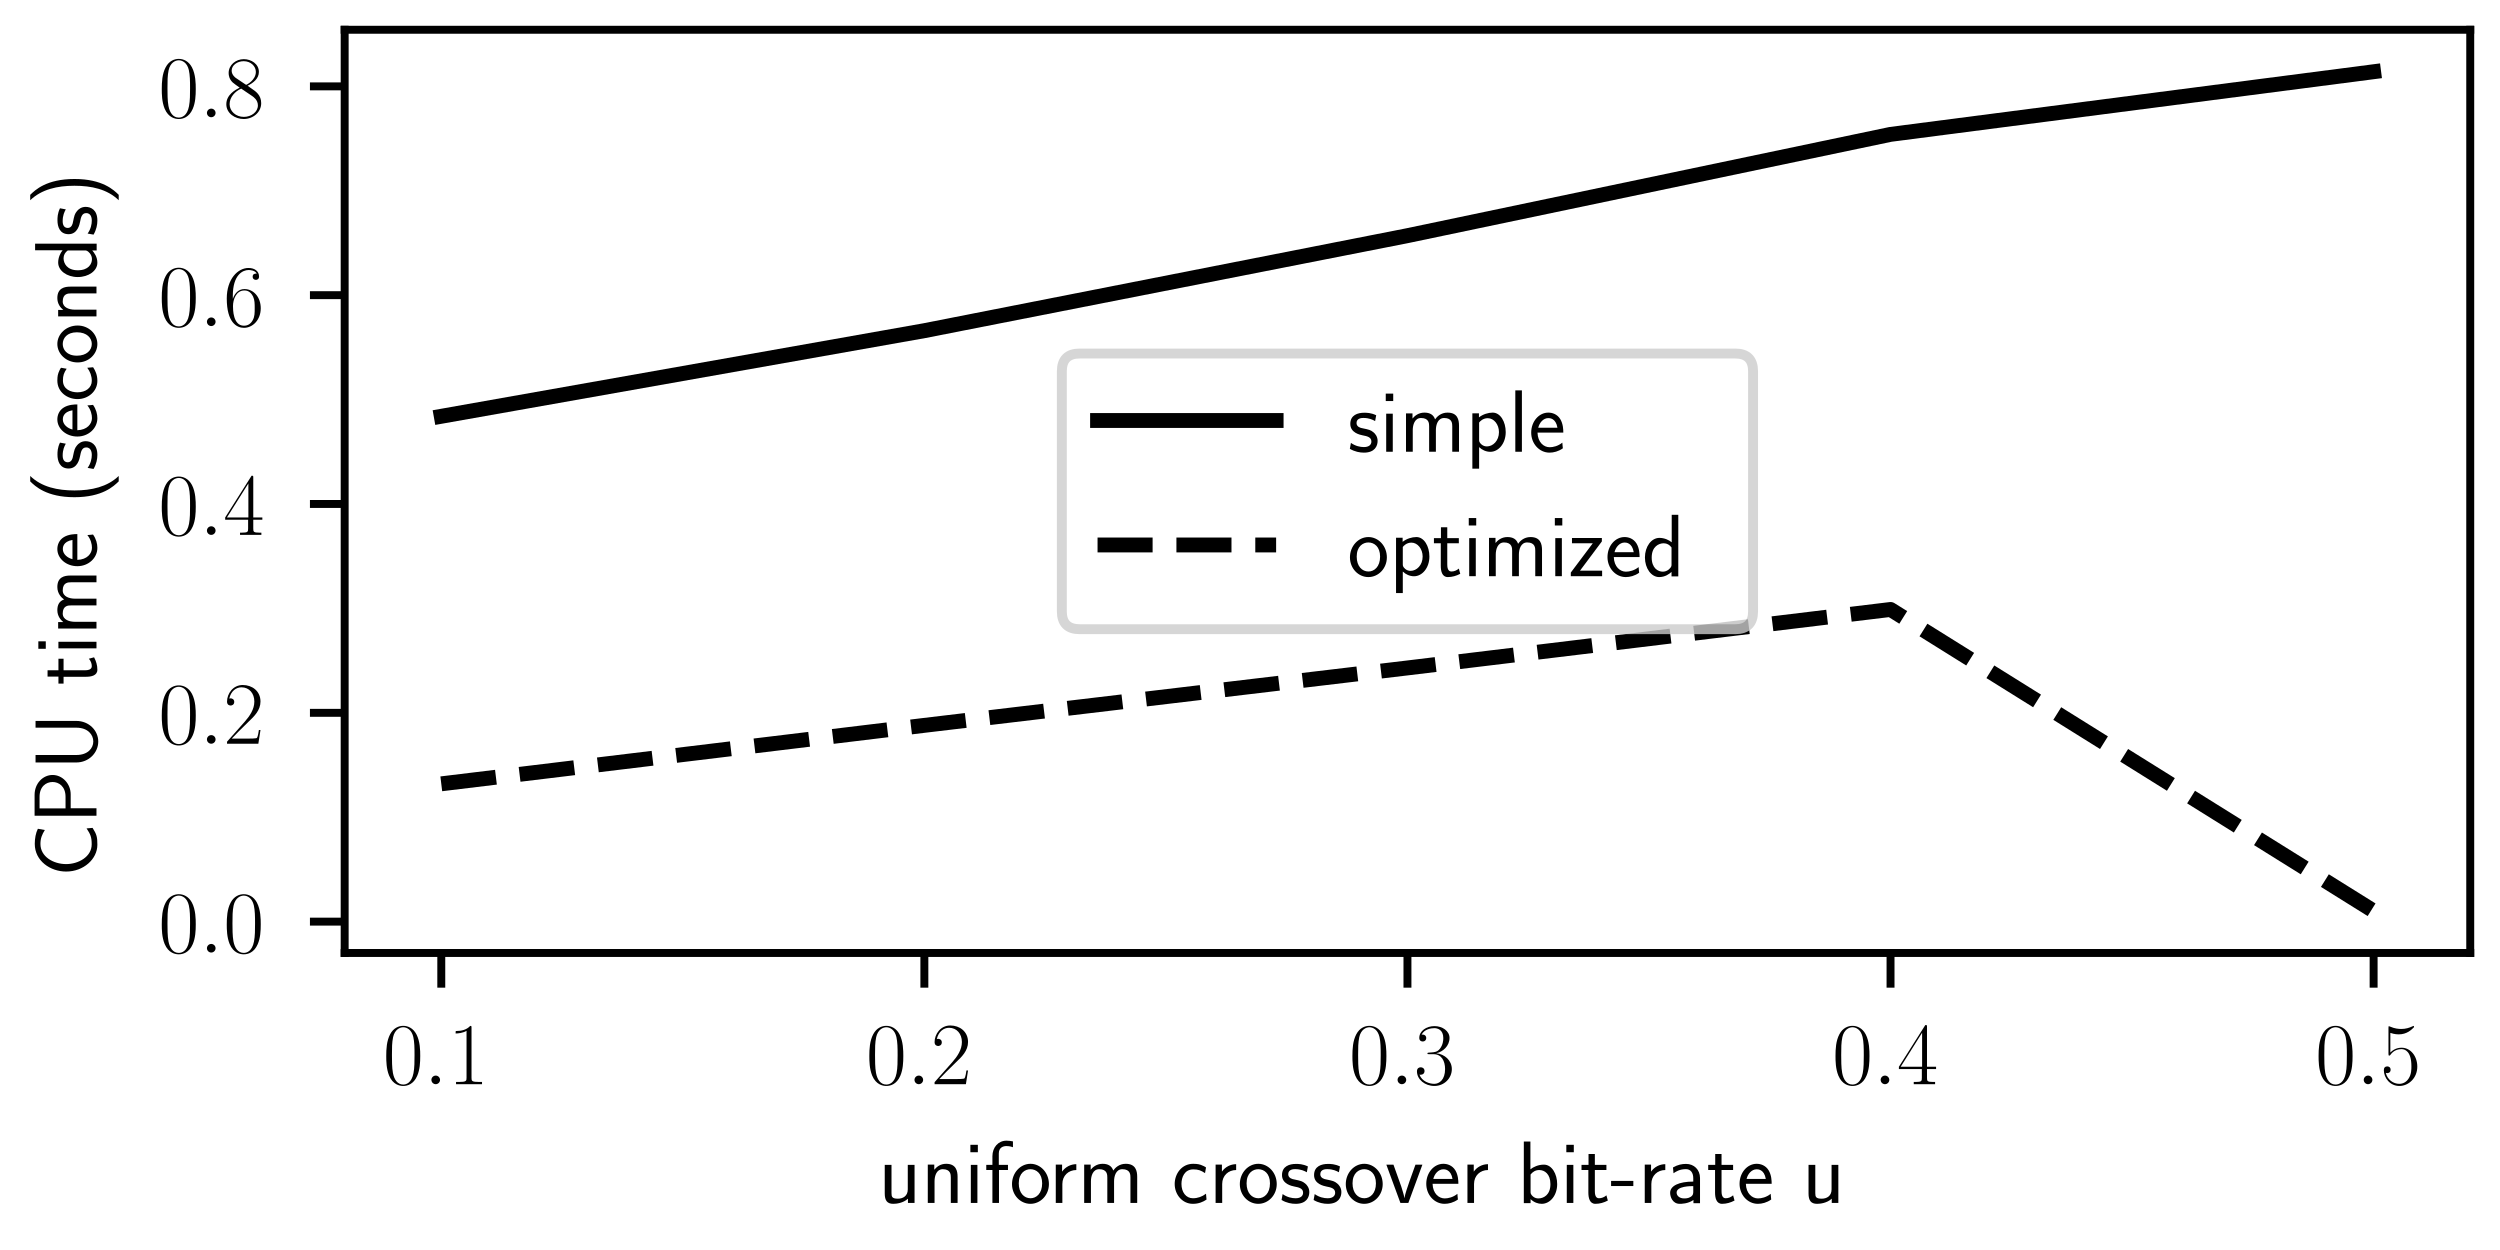
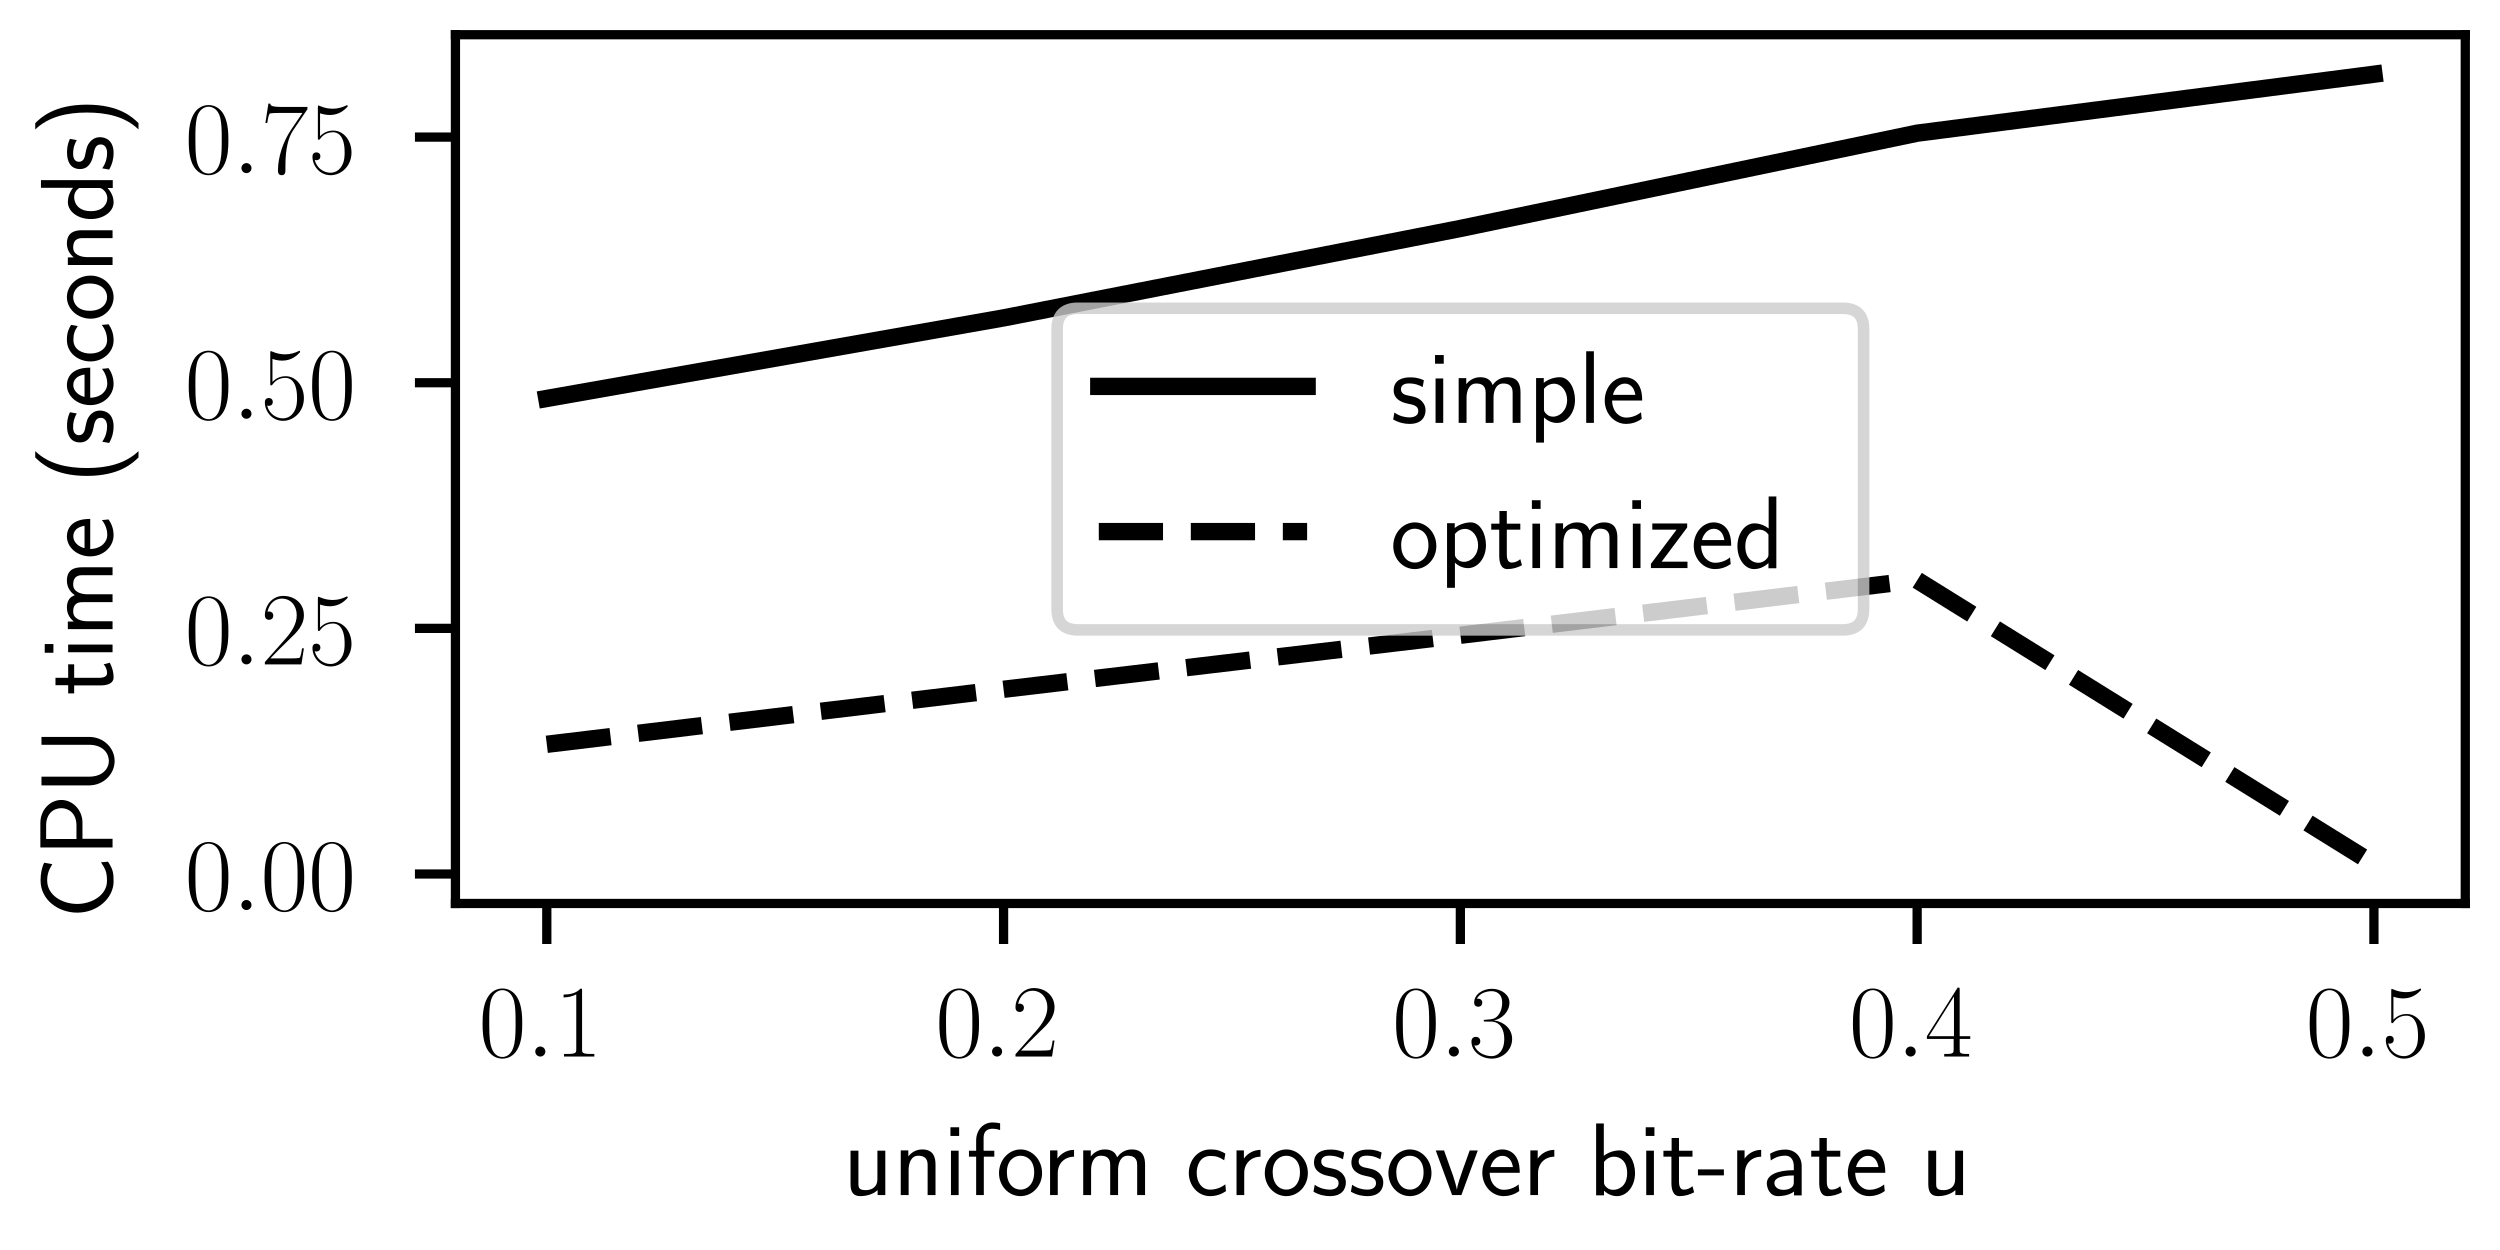
- <svg xmlns="http://www.w3.org/2000/svg" xmlns:xlink="http://www.w3.org/1999/xlink" width="252pt" height="126pt" viewBox="0 0 252 126" version="1.1">
+ <svg xmlns="http://www.w3.org/2000/svg" xmlns:xlink="http://www.w3.org/1999/xlink" width="216pt" height="108pt" viewBox="0 0 216 108" version="1.1">
  <defs>
    <style type="text/css">*{stroke-linejoin: round; stroke-linecap: butt}</style>
  </defs>
  <g id="figure_1">
    <g id="patch_1">
-       <path d="M 0 126  L 252 126  L 252 0  L 0 0  z " style="fill: #ffffff" />
+       <path d="M 0 108  L 216 108  L 216 0  L 0 0  z " style="fill: #ffffff" />
    </g>
    <g id="axes_1">
      <g id="patch_2">
-         <path d="M 34.742 96.06  L 249 96.06  L 249 3  L 34.742 3  z " style="fill: #ffffff" />
+         <path d="M 39.35 78.06  L 213 78.06  L 213 3  L 39.35 3  z " style="fill: #ffffff" />
      </g>
      <g id="matplotlib.axis_1">
        <g id="xtick_1">
          <g id="line2d_1">
            <defs>
-               <path id="mcf95b35ab1" d="M 0 0  L 0 3.5  " style="stroke: #000000; stroke-width: 0.8" />
-             </defs>
-             <g>
-               <use xlink:href="#mcf95b35ab1" x="44.481" y="96.06" style="stroke: #000000; stroke-width: 0.8" />
+               <path id="m499498ae72" d="M 0 0  L 0 3.5  " style="stroke: #000000; stroke-width: 0.8" />
+             </defs>
+             <g>
+               <use xlink:href="#m499498ae72" x="47.243" y="78.06" style="stroke: #000000; stroke-width: 0.8" />
            </g>
          </g>
          <g id="text_1">
-             <g transform="translate(38.59322 109.2862) scale(0.09 -0.09)">
+             <g transform="translate(41.3551 91.28619) scale(0.09 -0.09)">
              <defs>
                <path id="CMR17-30" d="M 2688 2025  C 2688 2416 2682 3080 2413 3591  C 2176 4039 1798 4198 1466 4198  C 1158 4198 768 4058 525 3597  C 269 3118 243 2524 243 2025  C 243 1661 250 1106 448 619  C 723 -39 1216 -128 1466 -128  C 1760 -128 2208 -7 2470 600  C 2662 1042 2688 1559 2688 2025  z M 1466 -26  C 1056 -26 813 325 723 812  C 653 1188 653 1738 653 2096  C 653 2588 653 2997 736 3387  C 858 3929 1216 4096 1466 4096  C 1728 4096 2067 3923 2189 3400  C 2272 3036 2278 2607 2278 2096  C 2278 1680 2278 1169 2202 792  C 2067 95 1690 -26 1466 -26  z " transform="scale(0.015625)" />
                <path id="CMMI12-3a" d="M 1178 307  C 1178 492 1024 619 870 619  C 685 619 557 466 557 313  C 557 128 710 0 864 0  C 1050 0 1178 153 1178 307  z " transform="scale(0.015625)" />
                <path id="CMR17-31" d="M 1702 4058  C 1702 4192 1696 4192 1606 4192  C 1357 3916 979 3827 621 3827  C 602 3827 570 3827 563 3808  C 557 3795 557 3782 557 3648  C 755 3648 1088 3686 1344 3839  L 1344 461  C 1344 236 1331 160 781 160  L 589 160  L 589 0  C 896 0 1216 0 1523 0  C 1830 0 2150 0 2458 0  L 2458 160  L 2266 160  C 1715 160 1702 230 1702 458  L 1702 4058  z " transform="scale(0.015625)" />
              </defs>
              <use xlink:href="#CMR17-30" transform="scale(0.996264)" />
              <use xlink:href="#CMMI12-3a" transform="translate(45.69048 0) scale(0.996264)" />
              <use xlink:href="#CMR17-31" transform="translate(72.78765 0) scale(0.996264)" />
            </g>
          </g>
        </g>
        <g id="xtick_2">
          <g id="line2d_2">
            <g>
-               <use xlink:href="#mcf95b35ab1" x="93.176" y="96.06" style="stroke: #000000; stroke-width: 0.8" />
+               <use xlink:href="#m499498ae72" x="86.709" y="78.06" style="stroke: #000000; stroke-width: 0.8" />
            </g>
          </g>
          <g id="text_2">
-             <g transform="translate(87.2882 109.2862) scale(0.09 -0.09)">
+             <g transform="translate(80.82107 91.28619) scale(0.09 -0.09)">
              <defs>
                <path id="CMR17-32" d="M 2669 989  L 2554 989  C 2490 536 2438 459 2413 420  C 2381 369 1920 369 1830 369  L 602 369  C 832 619 1280 1072 1824 1597  C 2214 1967 2669 2402 2669 3035  C 2669 3790 2067 4224 1395 4224  C 691 4224 262 3604 262 3030  C 262 2780 448 2748 525 2748  C 589 2748 781 2787 781 3010  C 781 3207 614 3264 525 3264  C 486 3264 448 3258 422 3245  C 544 3790 915 4058 1306 4058  C 1862 4058 2227 3617 2227 3035  C 2227 2479 1901 2000 1536 1584  L 262 146  L 262 0  L 2515 0  L 2669 989  z " transform="scale(0.015625)" />
              </defs>
              <use xlink:href="#CMR17-30" transform="scale(0.996264)" />
              <use xlink:href="#CMMI12-3a" transform="translate(45.69048 0) scale(0.996264)" />
              <use xlink:href="#CMR17-32" transform="translate(72.78765 0) scale(0.996264)" />
            </g>
          </g>
        </g>
        <g id="xtick_3">
          <g id="line2d_3">
            <g>
-               <use xlink:href="#mcf95b35ab1" x="141.871" y="96.06" style="stroke: #000000; stroke-width: 0.8" />
+               <use xlink:href="#m499498ae72" x="126.175" y="78.06" style="stroke: #000000; stroke-width: 0.8" />
            </g>
          </g>
          <g id="text_3">
-             <g transform="translate(135.9832 109.2862) scale(0.09 -0.09)">
+             <g transform="translate(120.287 91.28619) scale(0.09 -0.09)">
              <defs>
                <path id="CMR17-33" d="M 1414 2157  C 1984 2157 2234 1662 2234 1090  C 2234 320 1824 25 1453 25  C 1114 25 563 194 390 693  C 422 680 454 680 486 680  C 640 680 755 782 755 948  C 755 1133 614 1216 486 1216  C 378 1216 211 1165 211 926  C 211 335 787 -128 1466 -128  C 2176 -128 2720 430 2720 1085  C 2720 1707 2208 2157 1600 2227  C 2086 2328 2554 2756 2554 3329  C 2554 3820 2048 4179 1472 4179  C 890 4179 378 3829 378 3329  C 378 3110 544 3072 627 3072  C 762 3072 877 3155 877 3321  C 877 3486 762 3569 627 3569  C 602 3569 570 3569 544 3557  C 730 3959 1235 4032 1459 4032  C 1683 4032 2106 3925 2106 3320  C 2106 3143 2080 2828 1862 2550  C 1670 2304 1453 2304 1242 2284  C 1210 2284 1062 2269 1037 2269  C 992 2263 966 2257 966 2208  C 966 2163 973 2157 1101 2157  L 1414 2157  z " transform="scale(0.015625)" />
              </defs>
              <use xlink:href="#CMR17-30" transform="scale(0.996264)" />
              <use xlink:href="#CMMI12-3a" transform="translate(45.69048 0) scale(0.996264)" />
              <use xlink:href="#CMR17-33" transform="translate(72.78765 0) scale(0.996264)" />
            </g>
          </g>
        </g>
        <g id="xtick_4">
          <g id="line2d_4">
            <g>
-               <use xlink:href="#mcf95b35ab1" x="190.566" y="96.06" style="stroke: #000000; stroke-width: 0.8" />
+               <use xlink:href="#m499498ae72" x="165.641" y="78.06" style="stroke: #000000; stroke-width: 0.8" />
            </g>
          </g>
          <g id="text_4">
-             <g transform="translate(184.6782 109.2862) scale(0.09 -0.09)">
+             <g transform="translate(159.753 91.28619) scale(0.09 -0.09)">
              <defs>
                <path id="CMR17-34" d="M 2150 4122  C 2150 4256 2144 4256 2029 4256  L 128 1254  L 128 1088  L 1779 1088  L 1779 457  C 1779 224 1766 160 1318 160  L 1197 160  L 1197 0  C 1402 0 1747 0 1965 0  C 2182 0 2528 0 2733 0  L 2733 160  L 2611 160  C 2163 160 2150 224 2150 457  L 2150 1088  L 2803 1088  L 2803 1254  L 2150 1254  L 2150 4122  z M 1798 3703  L 1798 1254  L 256 1254  L 1798 3703  z " transform="scale(0.015625)" />
              </defs>
              <use xlink:href="#CMR17-30" transform="scale(0.996264)" />
              <use xlink:href="#CMMI12-3a" transform="translate(45.69048 0) scale(0.996264)" />
              <use xlink:href="#CMR17-34" transform="translate(72.78765 0) scale(0.996264)" />
            </g>
          </g>
        </g>
        <g id="xtick_5">
          <g id="line2d_5">
            <g>
-               <use xlink:href="#mcf95b35ab1" x="239.261" y="96.06" style="stroke: #000000; stroke-width: 0.8" />
+               <use xlink:href="#m499498ae72" x="205.107" y="78.06" style="stroke: #000000; stroke-width: 0.8" />
            </g>
          </g>
          <g id="text_5">
-             <g transform="translate(233.3732 109.2862) scale(0.09 -0.09)">
+             <g transform="translate(199.219 91.28619) scale(0.09 -0.09)">
              <defs>
                <path id="CMR17-35" d="M 730 3692  C 794 3666 1056 3584 1325 3584  C 1920 3584 2246 3911 2432 4100  C 2432 4157 2432 4192 2394 4192  C 2387 4192 2374 4192 2323 4163  C 2099 4058 1837 3973 1517 3973  C 1325 3973 1037 3999 723 4139  C 653 4171 640 4171 634 4171  C 602 4171 595 4164 595 4037  L 595 2203  C 595 2089 595 2057 659 2057  C 691 2057 704 2070 736 2114  C 941 2401 1222 2522 1542 2522  C 1766 2522 2246 2382 2246 1289  C 2246 1085 2246 715 2054 421  C 1894 159 1645 25 1370 25  C 947 25 518 320 403 814  C 429 807 480 795 506 795  C 589 795 749 840 749 1038  C 749 1210 627 1280 506 1280  C 358 1280 262 1190 262 1011  C 262 454 704 -128 1382 -128  C 2042 -128 2669 440 2669 1264  C 2669 2030 2170 2624 1549 2624  C 1222 2624 947 2503 730 2274  L 730 3692  z " transform="scale(0.015625)" />
              </defs>
              <use xlink:href="#CMR17-30" transform="scale(0.996264)" />
              <use xlink:href="#CMMI12-3a" transform="translate(45.69048 0) scale(0.996264)" />
              <use xlink:href="#CMR17-35" transform="translate(72.78765 0) scale(0.996264)" />
            </g>
          </g>
        </g>
        <g id="text_6">
-           <g transform="translate(88.51852 121.2563) scale(0.09 -0.09)">
+           <g transform="translate(72.82236 103.2563) scale(0.09 -0.09)">
            <defs>
              <path id="CMSS17-75" d="M 2618 2739  L 2131 2739  L 2131 972  C 2131 498 1786 306 1421 306  C 998 306 960 447 960 709  L 960 2739  L 474 2739  L 474 678  C 474 179 646 -64 1088 -64  C 1306 -64 1798 -13 2144 306  L 2144 0  L 2618 0  L 2618 2739  z " transform="scale(0.015625)" />
              <path id="CMSS17-6e" d="M 2618 1877  C 2618 2283 2522 2816 1798 2816  C 1389 2816 1120 2606 941 2389  L 941 2758  L 474 2758  L 474 0  L 960 0  L 960 1559  C 960 1964 1114 2428 1549 2428  C 2112 2428 2131 2048 2131 1829  L 2131 0  L 2618 0  L 2618 1877  z " transform="scale(0.015625)" />
              <path id="CMSS17-69" d="M 979 4183  L 442 4183  L 442 3648  L 979 3648  L 979 4183  z M 947 2739  L 474 2739  L 474 0  L 947 0  L 947 2739  z " transform="scale(0.015625)" />
              <path id="CMSS17-66" d="M 1075 2368  L 1722 2368  L 1722 2737  L 1062 2737  L 1062 3559  C 1062 4014 1408 4092 1606 4092  C 1670 4092 1850 4092 2080 4009  L 2080 4429  C 1933 4461 1754 4480 1613 4480  C 1018 4480 602 3993 602 3359  L 602 2737  L 160 2737  L 160 2368  L 602 2368  L 602 0  L 1075 0  L 1075 2368  z " transform="scale(0.015625)" />
              <path id="CMSS17-6f" d="M 2829 1356  C 2829 2176 2221 2816 1504 2816  C 768 2816 173 2157 173 1356  C 173 544 787 -64 1498 -64  C 2227 -64 2829 563 2829 1356  z M 1504 337  C 1050 337 659 709 659 1408  C 659 2151 1114 2427 1498 2427  C 1914 2427 2342 2126 2342 1408  C 2342 683 1926 337 1504 337  z " transform="scale(0.015625)" />
              <path id="CMSS17-72" d="M 954 1363  C 954 1965 1395 2368 1958 2368  L 1958 2789  C 1549 2789 1165 2585 934 2253  L 934 2758  L 480 2758  L 480 0  L 954 0  L 954 1363  z " transform="scale(0.015625)" />
              <path id="CMSS17-6d" d="M 4288 1877  C 4288 2308 4179 2816 3462 2816  C 2982 2816 2694 2516 2566 2331  C 2451 2670 2182 2816 1798 2816  C 1363 2816 1088 2568 941 2389  L 941 2758  L 474 2758  L 474 0  L 960 0  L 960 1559  C 960 1939 1101 2428 1555 2428  C 2138 2428 2138 2016 2138 1829  L 2138 0  L 2624 0  L 2624 1559  C 2624 1939 2765 2428 3219 2428  C 3802 2428 3802 2016 3802 1829  L 3802 0  L 4288 0  L 4288 1877  z " transform="scale(0.015625)" />
              <path id="CMSS17-63" d="M 2464 2541  C 2464 2585 2170 2714 2093 2739  C 1882 2816 1613 2816 1542 2816  C 710 2816 211 2093 211 1363  C 211 595 768 -64 1517 -64  C 1946 -64 2253 76 2502 242  L 2464 664  C 2189 453 1869 337 1523 337  C 1024 337 698 774 698 1369  C 698 1831 909 2414 1549 2414  C 1901 2414 2099 2343 2394 2145  L 2464 2541  z " transform="scale(0.015625)" />
              <path id="CMSS17-73" d="M 2061 2627  C 1683 2807 1389 2807 1197 2807  C 742 2807 198 2648 198 2003  C 198 1359 902 1218 1094 1179  C 1389 1122 1715 1058 1715 740  C 1715 337 1254 337 1171 337  C 915 337 563 407 243 638  L 166 210  C 531 0 883 -64 1178 -64  C 1965 -64 2163 416 2163 781  C 2163 1094 1984 1305 1862 1401  C 1651 1568 1574 1587 1050 1696  C 960 1709 646 1779 646 2066  C 646 2432 1050 2432 1139 2432  C 1555 2432 1811 2303 1984 2208  L 2061 2627  z " transform="scale(0.015625)" />
              <path id="CMSS17-76" d="M 2675 2752  L 2176 2752  L 1747 1556  C 1613 1165 1421 627 1389 352  L 1382 352  C 1370 468 1318 634 1286 749  C 1248 890 1197 1056 1158 1172  L 595 2752  L 83 2752  L 1094 0  L 1664 0  L 2675 2752  z " transform="scale(0.015625)" />
              <path id="CMSS17-65" d="M 2502 1377  C 2502 1590 2490 2003 2285 2345  C 2061 2713 1696 2816 1421 2816  C 755 2816 192 2188 192 1375  C 192 582 774 -64 1510 -64  C 1798 -64 2150 19 2470 248  C 2470 274 2458 414 2451 420  C 2451 433 2432 630 2432 656  C 2125 407 1773 325 1517 325  C 1107 325 666 667 646 1377  L 2502 1377  z M 698 1728  C 781 2084 1062 2421 1421 2421  C 1517 2421 1965 2421 2080 1728  L 698 1728  z " transform="scale(0.015625)" />
              <path id="CMSS17-62" d="M 954 4416  L 480 4416  L 480 -13  L 966 -13  L 966 274  C 1210 38 1504 -64 1766 -64  C 2381 -64 2880 549 2880 1352  C 2880 2086 2496 2756 1926 2756  C 1523 2756 1165 2591 954 2419  L 954 4416  z M 966 2046  C 1107 2222 1306 2368 1587 2368  C 1965 2368 2394 2097 2394 1352  C 2394 558 1882 325 1530 325  C 1402 325 1267 356 1139 464  C 966 615 966 709 966 797  L 966 2046  z " transform="scale(0.015625)" />
              <path id="CMSS17-74" d="M 1069 2368  L 1901 2368  L 1901 2737  L 1069 2737  L 1069 3520  L 614 3520  L 614 2737  L 109 2737  L 109 2368  L 602 2368  L 602 749  C 602 384 685 -64 1107 -64  C 1427 -64 1722 25 2003 172  L 1901 548  C 1747 414 1562 337 1363 337  C 1082 337 1069 696 1069 856  L 1069 2368  z " transform="scale(0.015625)" />
              <path id="CMSS17-2d" d="M 1664 1216  L 1664 1585  L 64 1585  L 64 1216  L 1664 1216  z " transform="scale(0.015625)" />
              <path id="CMSS17-61" d="M 2406 1791  C 2406 2392 1978 2808 1402 2808  C 1120 2808 813 2757 461 2553  L 499 2135  C 659 2248 934 2432 1395 2432  C 1722 2432 1920 2180 1920 1782  L 1920 1536  C 896 1536 256 1238 256 726  C 256 461 416 -64 947 -64  C 1043 -64 1562 -64 1933 217  L 1933 -19  L 2406 -19  L 2406 1791  z M 1920 816  C 1920 701 1920 548 1728 434  C 1562 325 1350 325 1261 325  C 941 325 723 511 723 744  C 723 1211 1722 1211 1920 1211  L 1920 816  z " transform="scale(0.015625)" />
            </defs>
            <use xlink:href="#CMSS17-75" transform="scale(0.996264)" />
            <use xlink:href="#CMSS17-6e" transform="translate(48.20494 0) scale(0.996264)" />
            <use xlink:href="#CMSS17-69" transform="translate(96.40989 0) scale(0.996264)" />
            <use xlink:href="#CMSS17-66" transform="translate(118.5906 0) scale(0.996264)" />
            <use xlink:href="#CMSS17-6f" transform="translate(147.2173 0) scale(0.996264)" />
            <use xlink:href="#CMSS17-72" transform="translate(191.4584 0) scale(0.996264)" />
            <use xlink:href="#CMSS17-6d" transform="translate(223.3682 0) scale(0.996264)" />
            <use xlink:href="#CMSS17-63" transform="translate(328.8266 0) scale(0.996264)" />
            <use xlink:href="#CMSS17-72" transform="translate(370.4654 0) scale(0.996264)" />
            <use xlink:href="#CMSS17-6f" transform="translate(402.3752 0) scale(0.996264)" />
            <use xlink:href="#CMSS17-73" transform="translate(449.2188 0) scale(0.996264)" />
            <use xlink:href="#CMSS17-73" transform="translate(485.1323 0) scale(0.996264)" />
            <use xlink:href="#CMSS17-6f" transform="translate(521.0459 0) scale(0.996264)" />
            <use xlink:href="#CMSS17-76" transform="translate(567.8895 0) scale(0.996264)" />
            <use xlink:href="#CMSS17-65" transform="translate(610.8896 0) scale(0.996264)" />
            <use xlink:href="#CMSS17-72" transform="translate(652.5285 0) scale(0.996264)" />
            <use xlink:href="#CMSS17-62" transform="translate(715.6674 0) scale(0.996264)" />
            <use xlink:href="#CMSS17-69" transform="translate(763.8723 0) scale(0.996264)" />
            <use xlink:href="#CMSS17-74" transform="translate(786.053 0) scale(0.996264)" />
            <use xlink:href="#CMSS17-2d" transform="translate(819.8846 0) scale(0.996264)" />
            <use xlink:href="#CMSS17-72" transform="translate(851.1137 0) scale(0.996264)" />
            <use xlink:href="#CMSS17-61" transform="translate(883.0235 0) scale(0.996264)" />
            <use xlink:href="#CMSS17-74" transform="translate(927.9454 0) scale(0.996264)" />
            <use xlink:href="#CMSS17-65" transform="translate(961.777 0) scale(0.996264)" />
            <use xlink:href="#CMSS17-75" transform="translate(1034.645 0) scale(0.996264)" />
          </g>
        </g>
      </g>
      <g id="matplotlib.axis_2">
        <g id="ytick_1">
          <g id="line2d_6">
            <defs>
-               <path id="md2066119bd" d="M 0 0  L -3.5 0  " style="stroke: #000000; stroke-width: 0.8" />
-             </defs>
-             <g>
-               <use xlink:href="#md2066119bd" x="34.742" y="92.903" style="stroke: #000000; stroke-width: 0.8" />
+               <path id="md183f81408" d="M 0 0  L -3.5 0  " style="stroke: #000000; stroke-width: 0.8" />
+             </defs>
+             <g>
+               <use xlink:href="#md183f81408" x="39.35" y="75.514" style="stroke: #000000; stroke-width: 0.8" />
            </g>
          </g>
          <g id="text_7">
-             <g transform="translate(15.96662 96.01644) scale(0.09 -0.09)">
+             <g transform="translate(15.96662 78.62697) scale(0.09 -0.09)">
              <use xlink:href="#CMR17-30" transform="scale(0.996264)" />
              <use xlink:href="#CMMI12-3a" transform="translate(45.69048 0) scale(0.996264)" />
              <use xlink:href="#CMR17-30" transform="translate(72.78765 0) scale(0.996264)" />
+               <use xlink:href="#CMR17-30" transform="translate(118.4781 0) scale(0.996264)" />
            </g>
          </g>
        </g>
        <g id="ytick_2">
          <g id="line2d_7">
            <g>
-               <use xlink:href="#md2066119bd" x="34.742" y="71.853" style="stroke: #000000; stroke-width: 0.8" />
+               <use xlink:href="#md183f81408" x="39.35" y="54.291" style="stroke: #000000; stroke-width: 0.8" />
            </g>
          </g>
          <g id="text_8">
-             <g transform="translate(15.96662 74.96658) scale(0.09 -0.09)">
+             <g transform="translate(15.96662 57.40411) scale(0.09 -0.09)">
              <use xlink:href="#CMR17-30" transform="scale(0.996264)" />
              <use xlink:href="#CMMI12-3a" transform="translate(45.69048 0) scale(0.996264)" />
              <use xlink:href="#CMR17-32" transform="translate(72.78765 0) scale(0.996264)" />
+               <use xlink:href="#CMR17-35" transform="translate(118.4781 0) scale(0.996264)" />
            </g>
          </g>
        </g>
        <g id="ytick_3">
          <g id="line2d_8">
            <g>
-               <use xlink:href="#md2066119bd" x="34.742" y="50.803" style="stroke: #000000; stroke-width: 0.8" />
+               <use xlink:href="#md183f81408" x="39.35" y="33.068" style="stroke: #000000; stroke-width: 0.8" />
            </g>
          </g>
          <g id="text_9">
-             <g transform="translate(15.96662 53.91673) scale(0.09 -0.09)">
-               <use xlink:href="#CMR17-30" transform="scale(0.996264)" />
-               <use xlink:href="#CMMI12-3a" transform="translate(45.69048 0) scale(0.996264)" />
-               <use xlink:href="#CMR17-34" transform="translate(72.78765 0) scale(0.996264)" />
+             <g transform="translate(15.96662 36.18126) scale(0.09 -0.09)">
+               <use xlink:href="#CMR17-30" transform="scale(0.996264)" />
+               <use xlink:href="#CMMI12-3a" transform="translate(45.69048 0) scale(0.996264)" />
+               <use xlink:href="#CMR17-35" transform="translate(72.78765 0) scale(0.996264)" />
+               <use xlink:href="#CMR17-30" transform="translate(118.4781 0) scale(0.996264)" />
            </g>
          </g>
        </g>
        <g id="ytick_4">
          <g id="line2d_9">
            <g>
-               <use xlink:href="#md2066119bd" x="34.742" y="29.754" style="stroke: #000000; stroke-width: 0.8" />
+               <use xlink:href="#md183f81408" x="39.35" y="11.845" style="stroke: #000000; stroke-width: 0.8" />
            </g>
          </g>
          <g id="text_10">
-             <g transform="translate(15.96662 32.86688) scale(0.09 -0.09)">
-               <defs>
-                 <path id="CMR17-36" d="M 678 2176  C 678 3690 1395 4032 1811 4032  C 1946 4032 2272 4009 2400 3776  C 2298 3776 2106 3776 2106 3553  C 2106 3381 2246 3323 2336 3323  C 2394 3323 2566 3348 2566 3560  C 2566 3954 2246 4179 1805 4179  C 1043 4179 243 3390 243 1984  C 243 253 966 -128 1478 -128  C 2099 -128 2688 427 2688 1283  C 2688 2081 2170 2662 1517 2662  C 1126 2662 838 2407 678 1960  L 678 2176  z M 1478 25  C 691 25 691 1200 691 1436  C 691 1896 909 2560 1504 2560  C 1613 2560 1926 2560 2138 2120  C 2253 1870 2253 1609 2253 1289  C 2253 944 2253 690 2118 434  C 1978 171 1773 25 1478 25  z " transform="scale(0.015625)" />
-               </defs>
-               <use xlink:href="#CMR17-30" transform="scale(0.996264)" />
-               <use xlink:href="#CMMI12-3a" transform="translate(45.69048 0) scale(0.996264)" />
-               <use xlink:href="#CMR17-36" transform="translate(72.78765 0) scale(0.996264)" />
-             </g>
-           </g>
-         </g>
-         <g id="ytick_5">
-           <g id="line2d_10">
-             <g>
-               <use xlink:href="#md2066119bd" x="34.742" y="8.704" style="stroke: #000000; stroke-width: 0.8" />
-             </g>
-           </g>
-           <g id="text_11">
-             <g transform="translate(15.96662 11.81702) scale(0.09 -0.09)">
-               <defs>
-                 <path id="CMR17-38" d="M 1741 2264  C 2144 2467 2554 2773 2554 3263  C 2554 3841 1990 4179 1472 4179  C 890 4179 378 3759 378 3180  C 378 3021 416 2747 666 2505  C 730 2442 998 2251 1171 2130  C 883 1983 211 1634 211 934  C 211 279 838 -128 1459 -128  C 2144 -128 2720 362 2720 1010  C 2720 1590 2330 1857 2074 2029  L 1741 2264  z M 902 2822  C 851 2854 595 3051 595 3351  C 595 3739 998 4032 1459 4032  C 1965 4032 2336 3676 2336 3262  C 2336 2669 1670 2331 1638 2331  C 1632 2331 1626 2331 1574 2370  L 902 2822  z M 2080 1519  C 2176 1449 2483 1240 2483 851  C 2483 381 2010 25 1472 25  C 890 25 448 438 448 940  C 448 1443 838 1862 1280 2060  L 2080 1519  z " transform="scale(0.015625)" />
-               </defs>
-               <use xlink:href="#CMR17-30" transform="scale(0.996264)" />
-               <use xlink:href="#CMMI12-3a" transform="translate(45.69048 0) scale(0.996264)" />
-               <use xlink:href="#CMR17-38" transform="translate(72.78765 0) scale(0.996264)" />
-             </g>
-           </g>
-         </g>
-         <g id="text_12">
-           <g transform="translate(9.725022 88.4088) rotate(-90) scale(0.09 -0.09)">
+             <g transform="translate(15.96662 14.9584) scale(0.09 -0.09)">
+               <defs>
+                 <path id="CMR17-37" d="M 2886 3941  L 2886 4081  L 1382 4081  C 634 4081 621 4165 595 4288  L 480 4288  L 294 3094  L 410 3094  C 429 3215 474 3540 550 3661  C 589 3712 1062 3712 1171 3712  L 2579 3712  L 1869 2661  C 1395 1954 1069 999 1069 165  C 1069 89 1069 -128 1299 -128  C 1530 -128 1530 89 1530 171  L 1530 465  C 1530 1508 1709 2196 2003 2636  L 2886 3941  z " transform="scale(0.015625)" />
+               </defs>
+               <use xlink:href="#CMR17-30" transform="scale(0.996264)" />
+               <use xlink:href="#CMMI12-3a" transform="translate(45.69048 0) scale(0.996264)" />
+               <use xlink:href="#CMR17-37" transform="translate(72.78765 0) scale(0.996264)" />
+               <use xlink:href="#CMR17-35" transform="translate(118.4781 0) scale(0.996264)" />
+             </g>
+           </g>
+         </g>
+         <g id="text_11">
+           <g transform="translate(9.725022 79.4088) rotate(-90) scale(0.09 -0.09)">
            <defs>
              <path id="CMSS17-43" d="M 3501 714  C 3072 427 2874 344 2355 344  C 1459 344 934 1303 934 2179  C 934 3112 1472 4032 2381 4032  C 2790 4032 3059 3918 3386 3715  L 3475 4217  C 3168 4370 2778 4440 2387 4440  C 1158 4440 397 3316 397 2179  C 397 927 1299 -64 2323 -64  C 2874 -64 3066 -19 3539 280  L 3501 714  z " transform="scale(0.015625)" />
              <path id="CMSS17-50" d="M 2106 1856  C 2874 1856 3501 2453 3501 3158  C 3501 3850 2899 4453 2067 4453  L 570 4453  L 570 0  L 1107 0  L 1107 1856  L 2106 1856  z M 1926 4096  C 2669 4096 2995 3627 2995 3157  C 2995 2720 2694 2226 1926 2226  L 1094 2226  L 1094 4096  L 1926 4096  z " transform="scale(0.015625)" />
              <path id="CMSS17-55" d="M 3552 4384  L 3066 4384  L 3066 1449  C 3066 604 2547 229 2074 229  C 1587 229 1101 623 1101 1443  L 1101 4384  L 563 4384  L 563 1454  C 563 539 1274 -128 2067 -128  C 2861 -128 3552 539 3552 1454  L 3552 4384  z " transform="scale(0.015625)" />
              <path id="CMSS17-28" d="M 1613 4768  C 1267 4417 474 3601 474 1588  C 474 -433 1267 -1243 1613 -1600  L 2003 -1600  C 1216 -784 960 357 960 1581  C 960 2798 1203 3946 2003 4768  L 1613 4768  z " transform="scale(0.015625)" />
              <path id="CMSS17-64" d="M 2611 4416  L 2138 4416  L 2138 2438  C 1939 2603 1613 2756 1254 2756  C 672 2756 211 2131 211 1347  C 211 562 666 -64 1235 -64  C 1677 -64 1971 172 2125 306  L 2125 -13  L 2611 -13  L 2611 4416  z M 2125 836  C 2125 747 2125 653 1926 482  C 1798 375 1645 325 1498 325  C 1152 325 698 576 698 1340  C 698 2134 1210 2368 1562 2368  C 1798 2368 1990 2254 2125 2065  L 2125 836  z " transform="scale(0.015625)" />
              <path id="CMSS17-29" d="M 723 -1600  C 1069 -1249 1862 -433 1862 1581  C 1862 3601 1069 4411 723 4768  L 333 4768  C 1120 3952 1376 2811 1376 1588  C 1376 370 1133 -778 333 -1600  L 723 -1600  z " transform="scale(0.015625)" />
            </defs>
            <use xlink:href="#CMSS17-43" transform="scale(0.996264)" />
            <use xlink:href="#CMSS17-50" transform="translate(59.85577 0) scale(0.996264)" />
            <use xlink:href="#CMSS17-55" transform="translate(119.5914 0) scale(0.996264)" />
            <use xlink:href="#CMSS17-74" transform="translate(214.9602 0) scale(0.996264)" />
            <use xlink:href="#CMSS17-69" transform="translate(248.7918 0) scale(0.996264)" />
            <use xlink:href="#CMSS17-6d" transform="translate(270.9725 0) scale(0.996264)" />
            <use xlink:href="#CMSS17-65" transform="translate(345.2018 0) scale(0.996264)" />
            <use xlink:href="#CMSS17-28" transform="translate(418.0697 0) scale(0.996264)" />
            <use xlink:href="#CMSS17-73" transform="translate(454.5036 0) scale(0.996264)" />
            <use xlink:href="#CMSS17-65" transform="translate(490.4171 0) scale(0.996264)" />
            <use xlink:href="#CMSS17-63" transform="translate(532.056 0) scale(0.996264)" />
            <use xlink:href="#CMSS17-6f" transform="translate(573.6948 0) scale(0.996264)" />
            <use xlink:href="#CMSS17-6e" transform="translate(620.5384 0) scale(0.996264)" />
            <use xlink:href="#CMSS17-64" transform="translate(668.7434 0) scale(0.996264)" />
            <use xlink:href="#CMSS17-73" transform="translate(716.9483 0) scale(0.996264)" />
            <use xlink:href="#CMSS17-29" transform="translate(752.8618 0) scale(0.996264)" />
          </g>
        </g>
      </g>
+       <g id="line2d_10">
+         <path d="M 47.243 34.426  L 86.709 27.465  L 126.175 19.74  L 165.641 11.506  L 205.107 6.412  " clip-path="url(#p4ed838b481)" style="fill: none; stroke: #000000; stroke-width: 1.5; stroke-linecap: square" />
+       </g>
      <g id="line2d_11">
-         <path d="M 44.481 41.962  L 93.176 33.332  L 141.871 23.754  L 190.566 13.545  L 239.261 7.23  " clip-path="url(#pc8b7c5bba8)" style="fill: none; stroke: #000000; stroke-width: 1.5; stroke-linecap: square" />
-       </g>
-       <g id="line2d_12">
-         <path d="M 44.481 79.01  L 93.176 73.116  L 141.871 67.328  L 190.566 61.434  L 239.261 91.83  " clip-path="url(#pc8b7c5bba8)" style="fill: none; stroke-dasharray: 5.55,2.4; stroke-dashoffset: 0; stroke: #000000; stroke-width: 1.5" />
+         <path d="M 47.243 64.308  L 86.709 59.554  L 126.175 54.885  L 165.641 50.131  L 205.107 74.648  " clip-path="url(#p4ed838b481)" style="fill: none; stroke-dasharray: 5.55,2.4; stroke-dashoffset: 0; stroke: #000000; stroke-width: 1.5" />
      </g>
      <g id="patch_3">
-         <path d="M 34.742 96.06  L 34.742 3  " style="fill: none; stroke: #000000; stroke-width: 0.8; stroke-linejoin: miter; stroke-linecap: square" />
+         <path d="M 39.35 78.06  L 39.35 3  " style="fill: none; stroke: #000000; stroke-width: 0.8; stroke-linejoin: miter; stroke-linecap: square" />
      </g>
      <g id="patch_4">
-         <path d="M 249 96.06  L 249 3  " style="fill: none; stroke: #000000; stroke-width: 0.8; stroke-linejoin: miter; stroke-linecap: square" />
+         <path d="M 213 78.06  L 213 3  " style="fill: none; stroke: #000000; stroke-width: 0.8; stroke-linejoin: miter; stroke-linecap: square" />
      </g>
      <g id="patch_5">
-         <path d="M 34.742 96.06  L 249 96.06  " style="fill: none; stroke: #000000; stroke-width: 0.8; stroke-linejoin: miter; stroke-linecap: square" />
+         <path d="M 39.35 78.06  L 213 78.06  " style="fill: none; stroke: #000000; stroke-width: 0.8; stroke-linejoin: miter; stroke-linecap: square" />
      </g>
      <g id="patch_6">
-         <path d="M 34.742 3  L 249 3  " style="fill: none; stroke: #000000; stroke-width: 0.8; stroke-linejoin: miter; stroke-linecap: square" />
+         <path d="M 39.35 3  L 213 3  " style="fill: none; stroke: #000000; stroke-width: 0.8; stroke-linejoin: miter; stroke-linecap: square" />
      </g>
      <g id="legend_1">
        <g id="patch_7">
-           <path d="M 108.833 63.423  L 174.909 63.423  Q 176.709 63.423 176.709 61.623  L 176.709 37.436  Q 176.709 35.636 174.909 35.636  L 108.833 35.636  Q 107.033 35.636 107.033 37.436  L 107.033 61.623  Q 107.033 63.423 108.833 63.423  z " style="fill: #ffffff; opacity: 0.8; stroke: #cccccc; stroke-linejoin: miter" />
-         </g>
-         <g id="line2d_13">
-           <path d="M 110.633 42.386  L 119.633 42.386  L 128.633 42.386  " style="fill: none; stroke: #000000; stroke-width: 1.5; stroke-linecap: square" />
-         </g>
-         <g id="text_13">
-           <g transform="translate(135.8325 45.53643) scale(0.09 -0.09)">
+           <path d="M 93.136 54.423  L 159.213 54.423  Q 161.013 54.423 161.013 52.623  L 161.013 28.436  Q 161.013 26.636 159.213 26.636  L 93.136 26.636  Q 91.336 26.636 91.336 28.436  L 91.336 52.623  Q 91.336 54.423 93.136 54.423  z " style="fill: #ffffff; opacity: 0.8; stroke: #cccccc; stroke-linejoin: miter" />
+         </g>
+         <g id="line2d_12">
+           <path d="M 94.936 33.386  L 103.936 33.386  L 112.936 33.386  " style="fill: none; stroke: #000000; stroke-width: 1.5; stroke-linecap: square" />
+         </g>
+         <g id="text_12">
+           <g transform="translate(120.1364 36.53643) scale(0.09 -0.09)">
            <defs>
              <path id="CMSS17-70" d="M 966 333  C 1178 129 1466 -5 1773 -5  C 2368 -5 2880 603 2880 1412  C 2880 2159 2496 2816 1946 2816  C 1626 2816 1242 2702 954 2472  L 954 2765  L 480 2765  L 480 -1216  L 966 -1216  L 966 333  z M 966 2100  C 1018 2176 1235 2415 1587 2415  C 2035 2415 2394 1960 2394 1412  C 2394 787 1958 384 1530 384  C 1402 384 1267 415 1139 523  C 966 674 966 768 966 857  L 966 2100  z " transform="scale(0.015625)" />
              <path id="CMSS17-6c" d="M 947 4416  L 474 4416  L 474 0  L 947 0  L 947 4416  z " transform="scale(0.015625)" />
            </defs>
            <use xlink:href="#CMSS17-73" transform="scale(0.996264)" />
            <use xlink:href="#CMSS17-69" transform="translate(35.91354 0) scale(0.996264)" />
            <use xlink:href="#CMSS17-6d" transform="translate(58.09427 0) scale(0.996264)" />
            <use xlink:href="#CMSS17-70" transform="translate(132.3235 0) scale(0.996264)" />
            <use xlink:href="#CMSS17-6c" transform="translate(180.5285 0) scale(0.996264)" />
            <use xlink:href="#CMSS17-65" transform="translate(202.7092 0) scale(0.996264)" />
          </g>
        </g>
-         <g id="line2d_14">
-           <path d="M 110.633 54.93  L 119.633 54.93  L 128.633 54.93  " style="fill: none; stroke-dasharray: 5.55,2.4; stroke-dashoffset: 0; stroke: #000000; stroke-width: 1.5" />
-         </g>
-         <g id="text_14">
-           <g transform="translate(135.8325 58.07989) scale(0.09 -0.09)">
+         <g id="line2d_13">
+           <path d="M 94.936 45.93  L 103.936 45.93  L 112.936 45.93  " style="fill: none; stroke-dasharray: 5.55,2.4; stroke-dashoffset: 0; stroke: #000000; stroke-width: 1.5" />
+         </g>
+         <g id="text_13">
+           <g transform="translate(120.1364 49.07989) scale(0.09 -0.09)">
            <defs>
              <path id="CMSS17-7a" d="M 2400 2502  L 2400 2750  L 250 2750  L 250 2368  L 1069 2368  C 1146 2368 1222 2368 1299 2368  L 1747 2368  L 166 261  L 166 0  L 2419 0  L 2419 395  L 1549 395  C 1472 395 1395 395 1318 395  L 826 395  L 2400 2502  z " transform="scale(0.015625)" />
            </defs>
            <use xlink:href="#CMSS17-6f" transform="scale(0.996264)" />
            <use xlink:href="#CMSS17-70" transform="translate(46.84362 0) scale(0.996264)" />
            <use xlink:href="#CMSS17-74" transform="translate(95.04857 0) scale(0.996264)" />
            <use xlink:href="#CMSS17-69" transform="translate(128.8801 0) scale(0.996264)" />
            <use xlink:href="#CMSS17-6d" transform="translate(151.0609 0) scale(0.996264)" />
            <use xlink:href="#CMSS17-69" transform="translate(225.2901 0) scale(0.996264)" />
            <use xlink:href="#CMSS17-7a" transform="translate(247.4708 0) scale(0.996264)" />
            <use xlink:href="#CMSS17-65" transform="translate(288.1487 0) scale(0.996264)" />
            <use xlink:href="#CMSS17-64" transform="translate(329.7875 0) scale(0.996264)" />
          </g>
        </g>
      </g>
    </g>
  </g>
  <defs>
-     <clipPath id="pc8b7c5bba8">
-       <rect x="34.742" y="3" width="214.258" height="93.059" />
+     <clipPath id="p4ed838b481">
+       <rect x="39.35" y="3" width="173.65" height="75.059" />
    </clipPath>
  </defs>
</svg>
